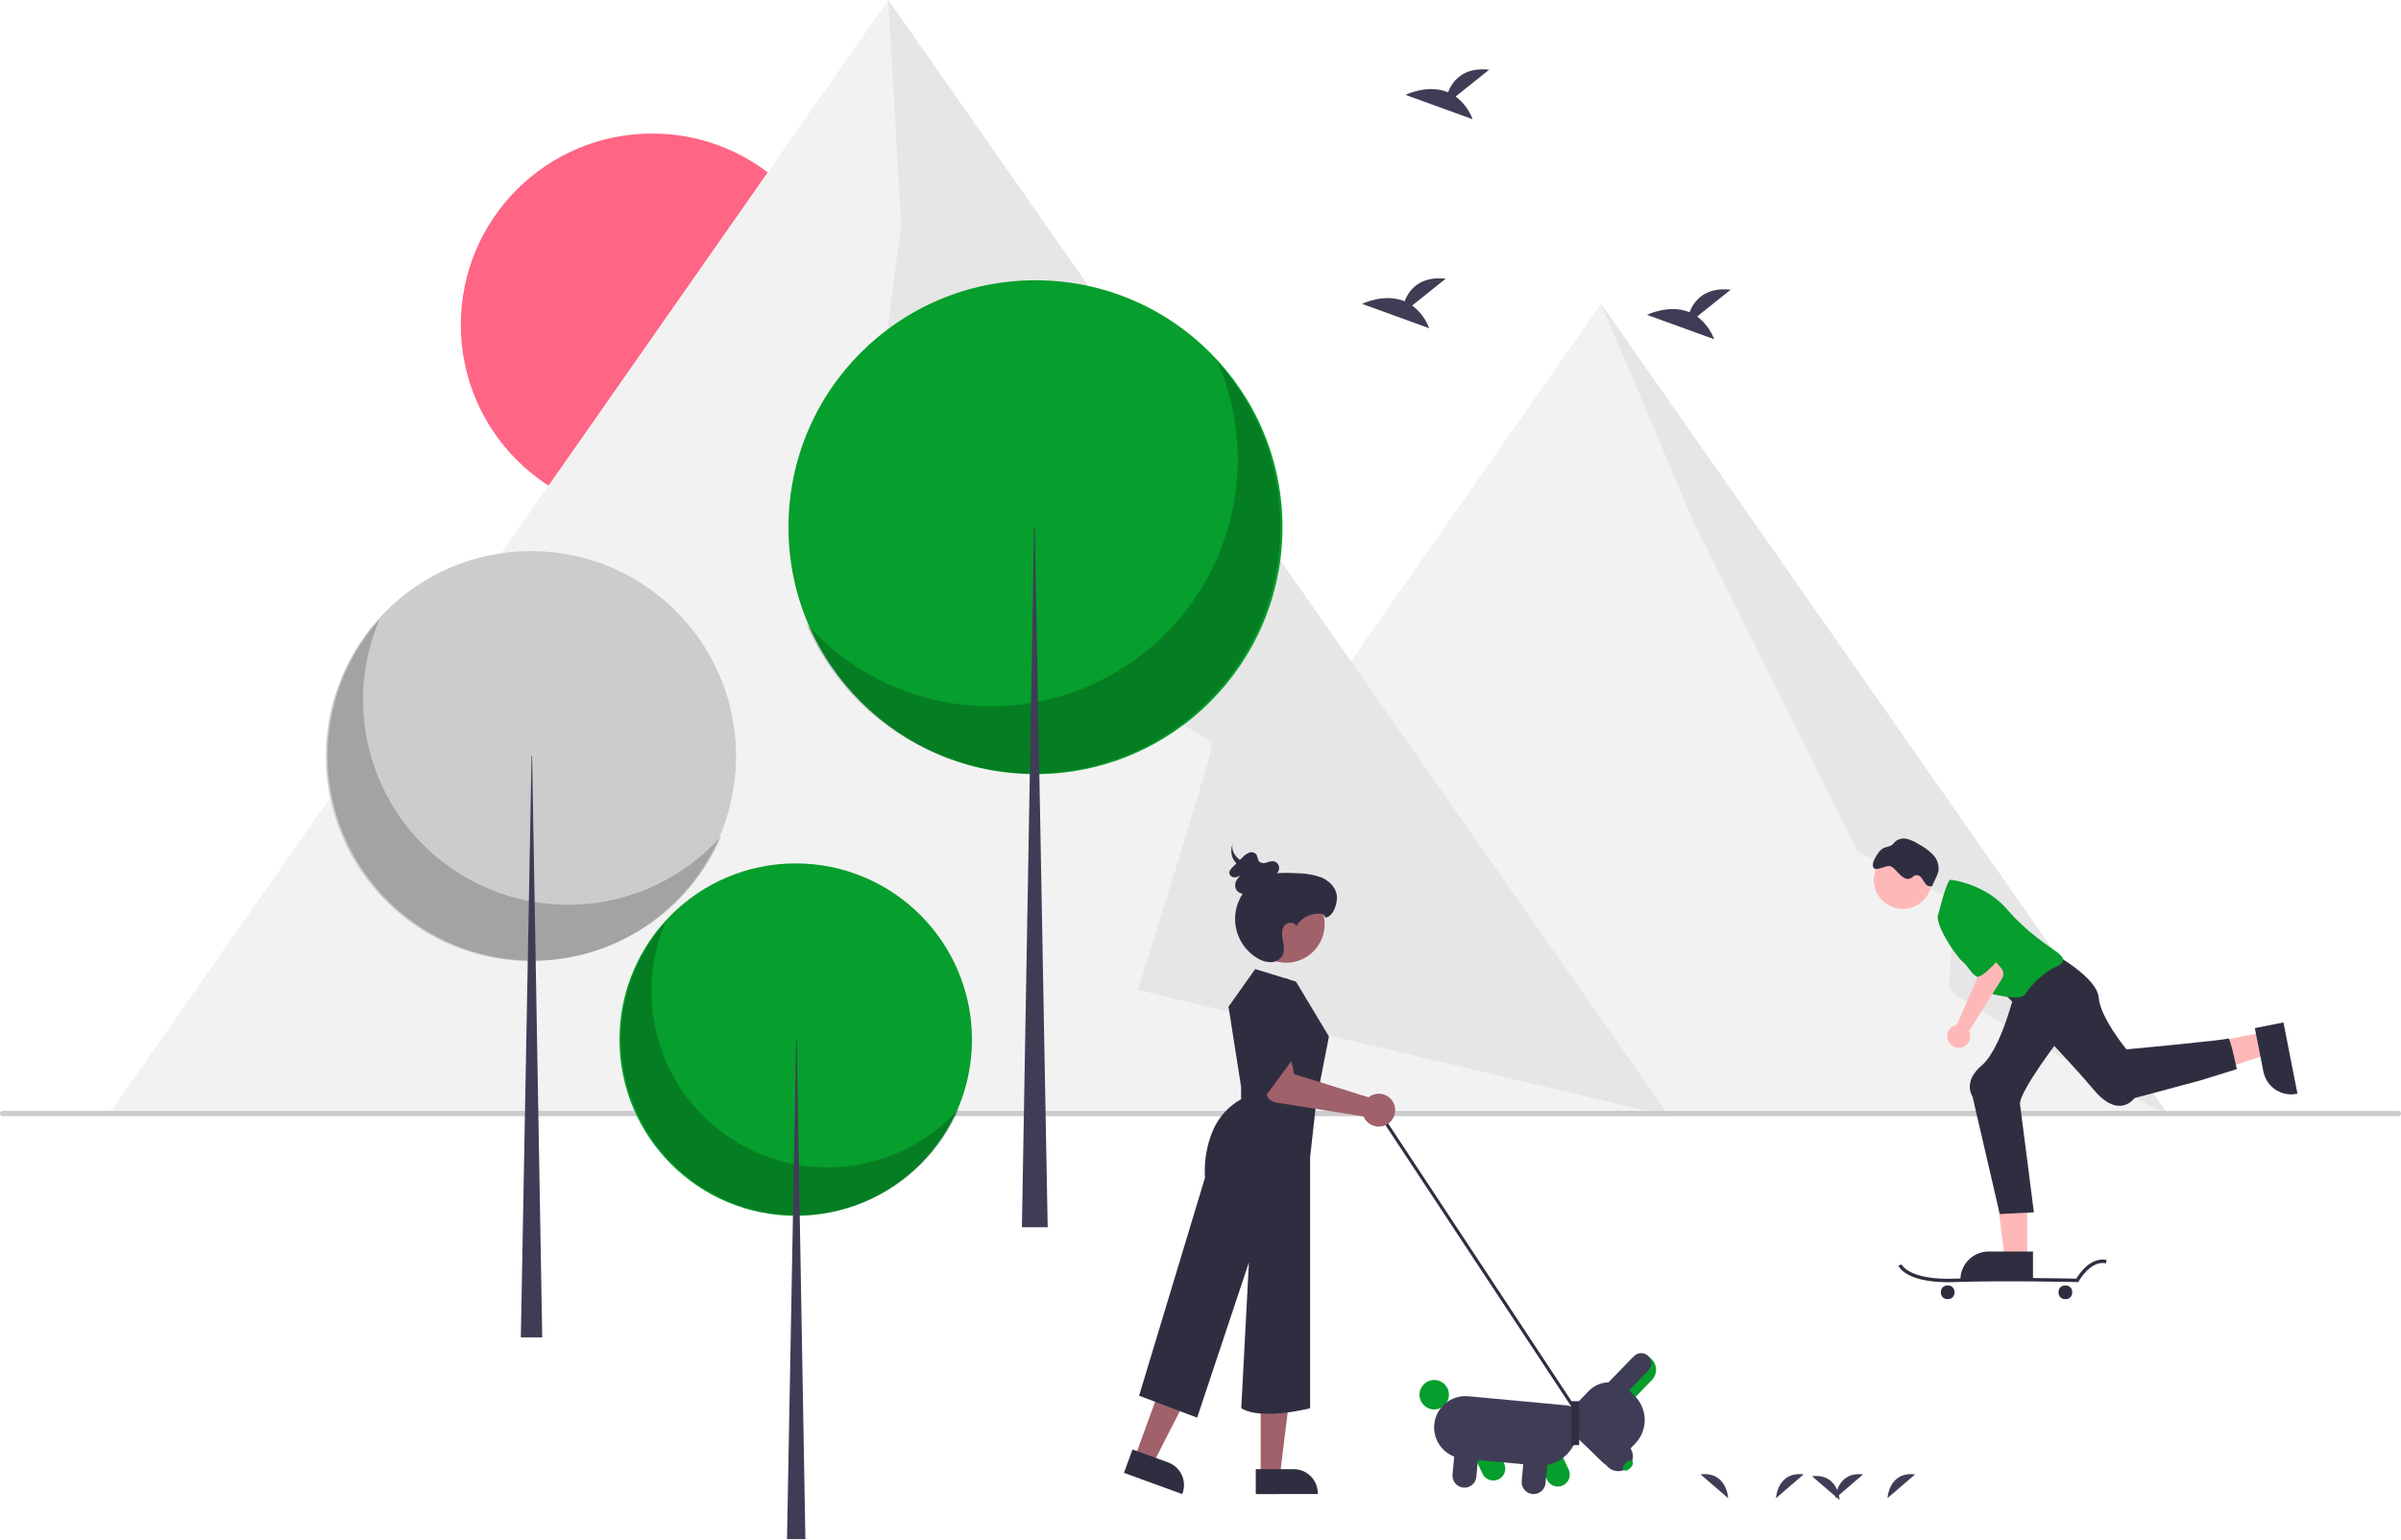
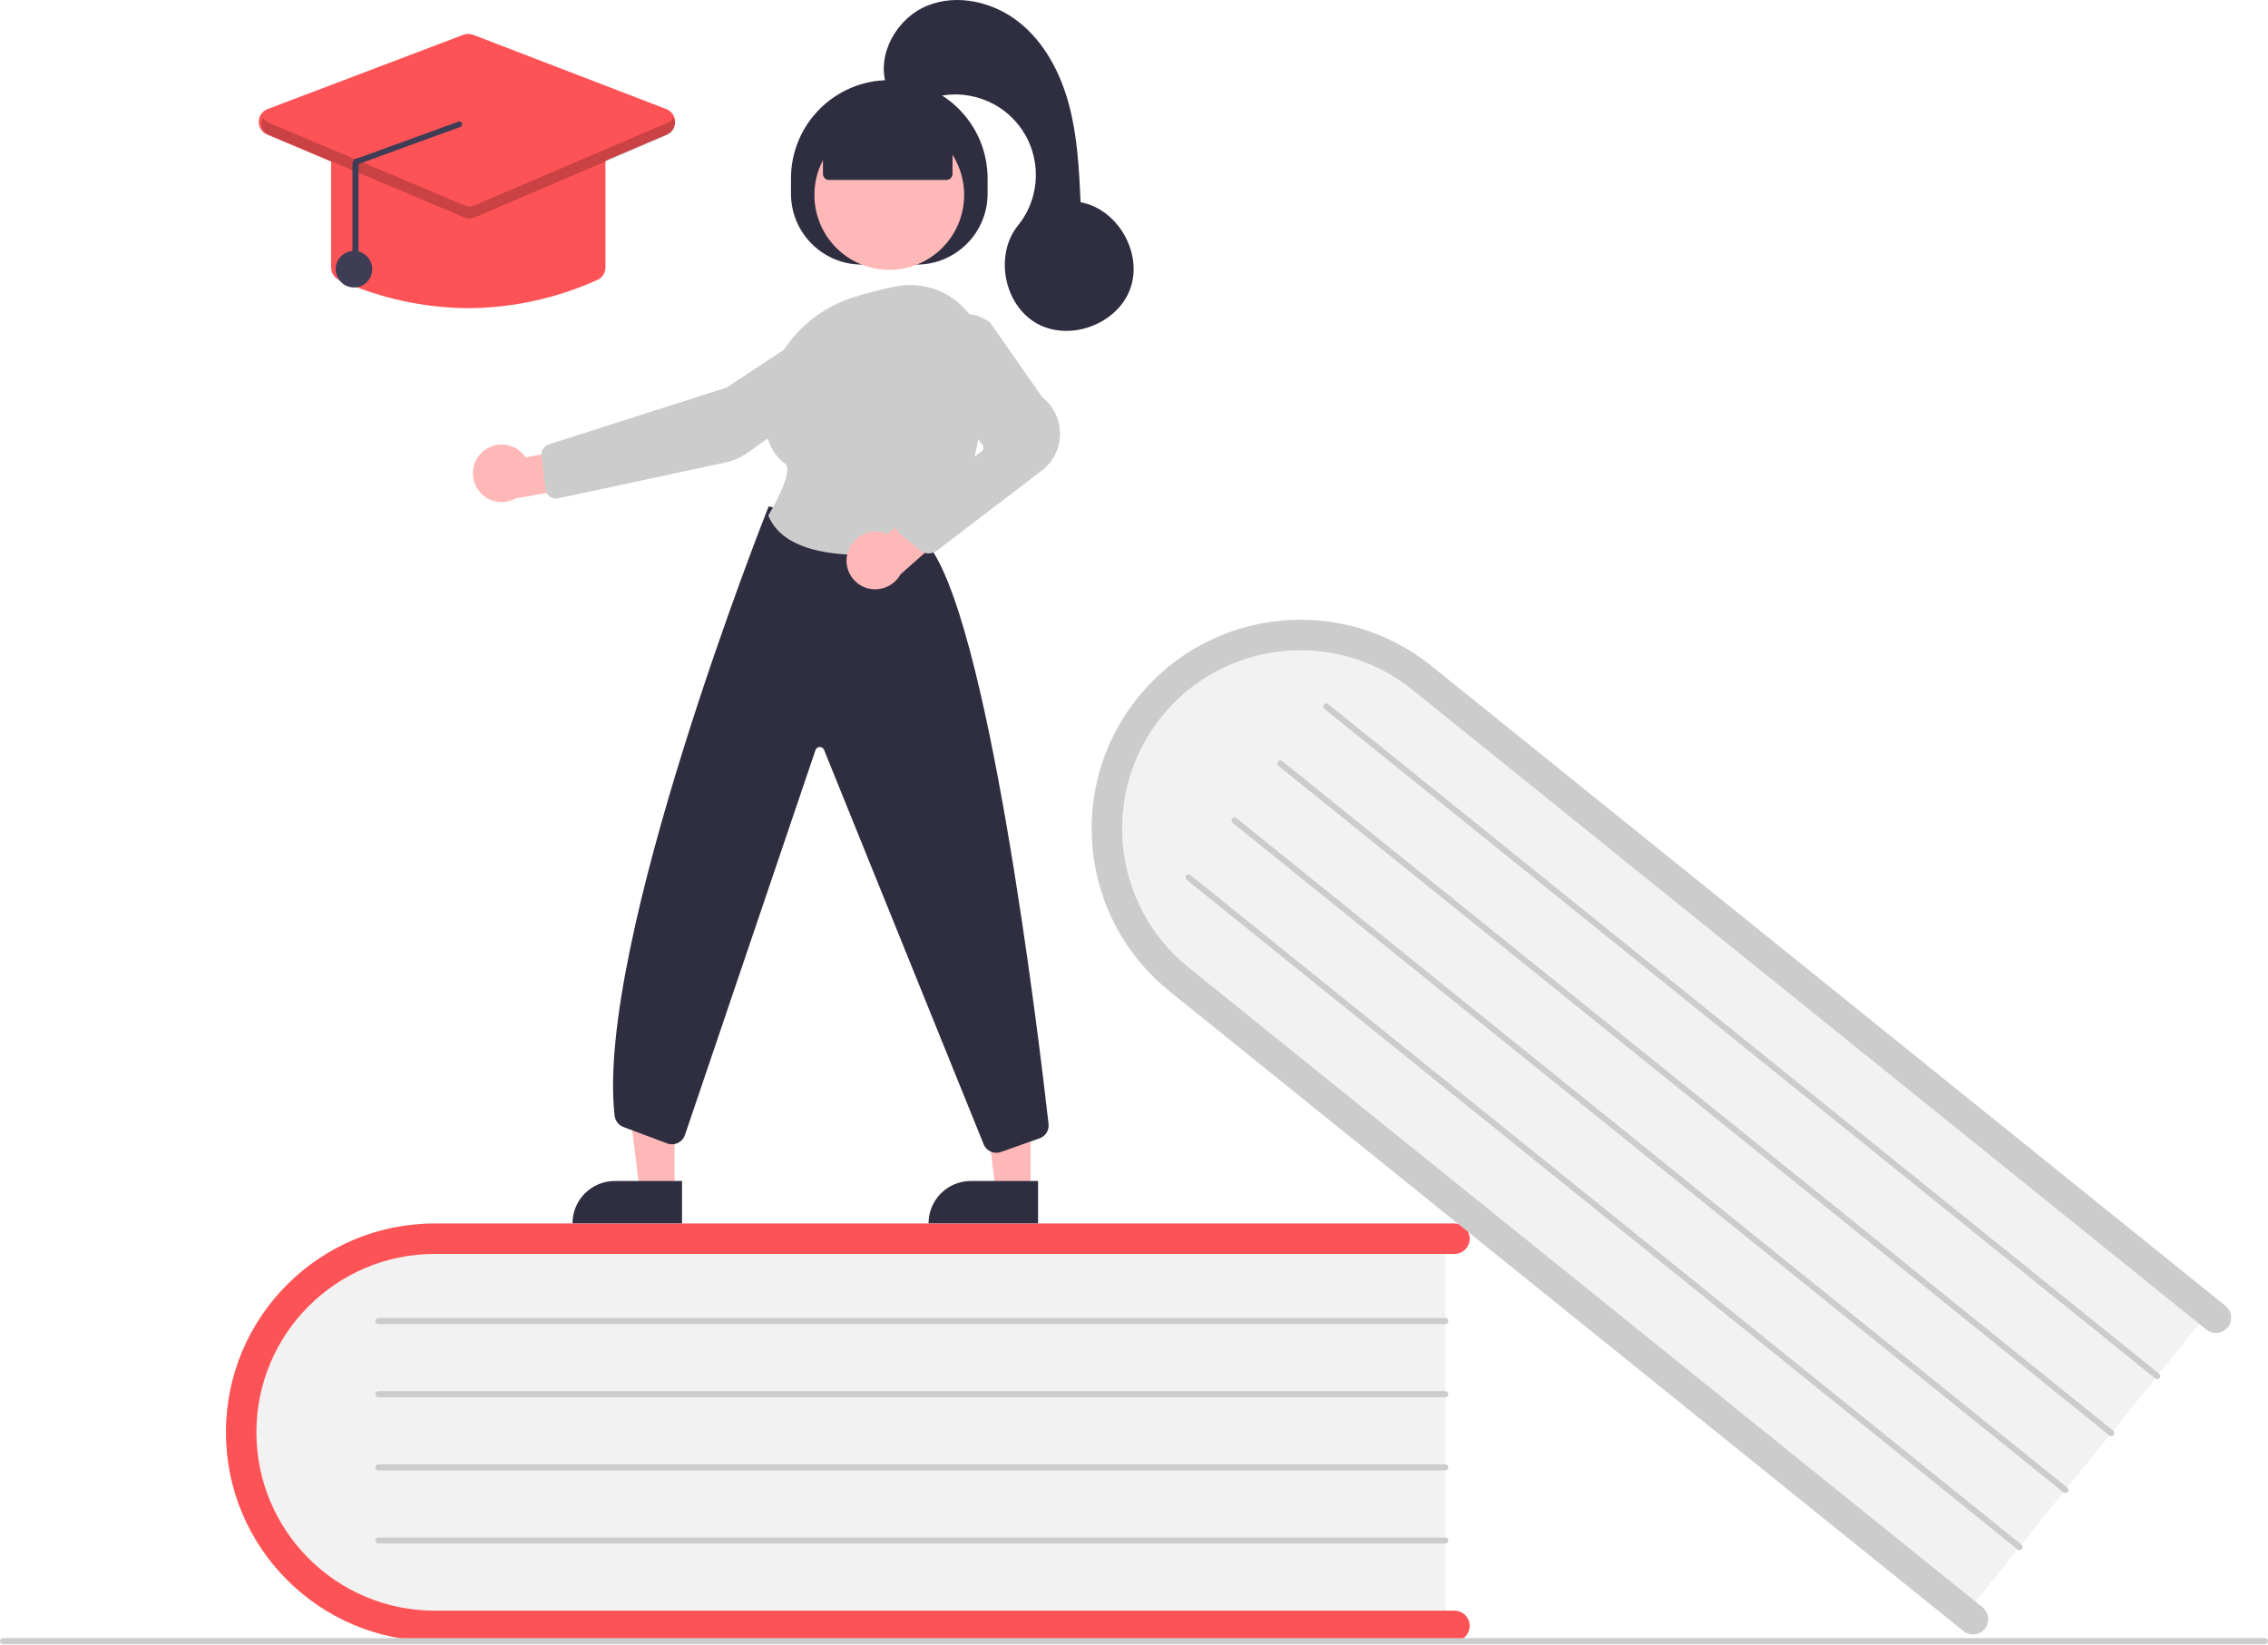
- <svg xmlns="http://www.w3.org/2000/svg" id="af1e465b-e5dc-47c7-a754-85264e3dba56" data-name="Layer 1" width="916" height="587.366" viewBox="0 0 916 587.366">
-   <circle cx="248.807" cy="123.96" r="73" fill="#ff6584" />
-   <polygon points="636.807 425.96 40.957 425.96 255.127 119.74 338.877 0 402.627 91.14 636.807 425.96" fill="#f2f2f2" />
-   <polygon points="610.779 115.96 393.956 425.96 827.602 425.96 610.779 115.96 393.956 425.96 827.602 425.96 610.779 115.96" fill="#f2f2f2" />
-   <path d="M480.877,156.317l4.93,85.96L469.516,365.972s134.567,70.848,134.929,74.076-28.346,94.065-28.346,94.065L778.807,582.277Z" transform="translate(-142 -156.317)" fill="#e6e6e6" />
-   <path d="M752.779,272.277l35.351,83.178L850.807,481.277l37.102,18.969s-2.433,29.463-2.268,33.247,83.96,48.784,83.96,48.784Z" transform="translate(-142 -156.317)" fill="#e6e6e6" />
-   <path d="M1057,582.277H143a1,1,0,0,1,0-2h914a1,1,0,0,1,0,2Z" transform="translate(-142 -156.317)" fill="#ccc" />
-   <circle cx="202.571" cy="288.553" r="78.237" fill="#ccc" />
-   <path d="M286.803,392.614a78.243,78.243,0,0,0,130.365,82.803,78.243,78.243,0,1,1-130.365-82.803Z" transform="translate(-142 -156.317)" opacity="0.2" style="isolation:isolate" />
-   <polygon points="202.785 288.553 203.001 288.553 206.869 510.366 198.702 510.366 202.785 288.553" fill="#3f3d56" />
-   <circle cx="303.571" cy="396.739" r="67.237" fill="#069e2c" />
-   <path d="M395.925,508.148A67.242,67.242,0,0,0,507.961,579.309a67.242,67.242,0,1,1-112.036-71.161Z" transform="translate(-142 -156.317)" opacity="0.2" style="isolation:isolate" />
-   <polygon points="303.755 396.739 303.94 396.739 307.265 587.366 300.246 587.366 303.755 396.739" fill="#3f3d56" />
-   <circle cx="395.042" cy="201.195" r="94.235" fill="#069e2c" />
-   <path d="M606.622,294.57a94.242,94.242,0,0,1-157.023,99.735,94.243,94.243,0,1,0,157.023-99.735Z" transform="translate(-142 -156.317)" opacity="0.2" style="isolation:isolate" />
-   <polygon points="394.783 201.195 394.524 201.195 389.864 468.366 399.702 468.366 394.783 201.195" fill="#3f3d56" />
-   <path d="M680.763,272.904,693.558,262.671c-9.94-1.097-14.024,4.324-15.695,8.615-7.765-3.224-16.219,1.001-16.219,1.001l25.6,9.294A19.372,19.372,0,0,0,680.763,272.904Z" transform="translate(-142 -156.317)" fill="#3f3d56" />
-   <path d="M697.346,193.146l12.795-10.233c-9.94-1.097-14.024,4.324-15.695,8.615-7.765-3.224-16.219,1.001-16.219,1.001l25.6,9.294A19.373,19.373,0,0,0,697.346,193.146Z" transform="translate(-142 -156.317)" fill="#3f3d56" />
-   <path d="M789.474,277.098l12.795-10.233c-9.94-1.097-14.024,4.324-15.695,8.615-7.765-3.224-16.219,1.001-16.219,1.001l25.6,9.294A19.372,19.372,0,0,0,789.474,277.098Z" transform="translate(-142 -156.317)" fill="#3f3d56" />
-   <path d="M819.562,728.051s.49-10.258,10.526-9.066" transform="translate(-142 -156.317)" fill="#3f3d56" />
-   <path d="M862.1,728.051s.49-10.258,10.526-9.066" transform="translate(-142 -156.317)" fill="#3f3d56" />
-   <path d="M842.249,728.051s.49-10.258,10.526-9.066" transform="translate(-142 -156.317)" fill="#3f3d56" />
-   <path d="M801.3,728.051s-.49-10.258-10.526-9.066" transform="translate(-142 -156.317)" fill="#3f3d56" />
-   <path d="M843.837,728.76s-.49-10.258-10.526-9.066" transform="translate(-142 -156.317)" fill="#3f3d56" />
-   <rect x="704.539" y="568.709" width="1.197" height="136.523" transform="matrix(0.8346, -0.55086, 0.55086, 0.8346, -376.2504, 337.4746)" fill="#2f2e41" />
-   <polygon points="480.961 563.067 488.299 563.066 491.79 534.76 480.959 534.761 480.961 563.067" fill="#a0616a" />
-   <path d="M621.089,716.988l14.452-.001h.001a9.211,9.211,0,0,1,9.21,9.21v.299l-23.663.001Z" transform="translate(-142 -156.317)" fill="#2f2e41" />
-   <polygon points="432.999 556.043 439.895 558.553 452.858 533.148 442.68 529.444 432.999 556.043" fill="#a0616a" />
-   <path d="M574.059,709.468l13.581,4.943.001 0A9.211,9.211,0,0,1,593.145,726.216l-.102.281-22.236-8.093Z" transform="translate(-142 -156.317)" fill="#2f2e41" />
-   <path d="M620.868,526.138l15.563,4.789,12.57,20.951-4.789,24.542-2.394,21.549v95.774s-18.419,4.789-26.269,0l2.925-55.669L598.721,697.334l-22.148-8.38,25.141-83.204a39.829,39.829,0,0,1,3.008-18.003A24.689,24.689,0,0,1,615.481,575.821v-4.789l-4.789-30.528Z" transform="translate(-142 -156.317)" fill="#2f2e41" />
-   <circle cx="490.665" cy="352.702" r="14.702" fill="#a0616a" />
-   <path d="M646.857,505.186A9.746,9.746,0,0,0,636.534,509.831c-.505-1.86-3.506-1.765-4.616-.189s-.865,3.705-.505,5.598.768,3.952-.106,5.67a5.254,5.254,0,0,1-4.593,2.612,9.771,9.771,0,0,1-5.216-1.66,17.436,17.436,0,0,1,4.315-31.605c3.633-1.046,7.491-.884,11.266-.674a26.809,26.809,0,0,1,9.025,1.58c2.827,1.196,5.341,3.576,5.862,6.602s-1.249,8.444-4.308,8.71" transform="translate(-142 -156.317)" fill="#2f2e41" />
-   <path d="M623.684,492.323a13.933,13.933,0,0,0,3.841-1.229,4.558,4.558,0,0,0,2.418-3.023,2.663,2.663,0,0,0-1.862-3.05,5.896,5.896,0,0,0-2.836.469,2.877,2.877,0,0,1-2.75-.266c-.791-.741-.602-2.082-1.278-2.925a2.532,2.532,0,0,0-2.835-.525,7.494,7.494,0,0,0-2.461,1.84l-3.623,3.589c-.705.698-1.468,1.565-1.289,2.517a2.111,2.111,0,0,0,2.437,1.389,6.422,6.422,0,0,0,2.769-1.411,7.161,7.161,0,0,0-2.641,2.922,3.558,3.558,0,0,0,.39,3.695c1.294,1.491,3.747,1.287,5.63.543a14.016,14.016,0,0,0,6.21-4.833" transform="translate(-142 -156.317)" fill="#2f2e41" />
-   <path d="M623.714,487.972c-3.318-.76-6.595-1.847-8.9-3.658s-3.453-4.47-2.145-6.704a6.813,6.813,0,0,0,.342,7.387,13.266,13.266,0,0,0,8.028,4.901,3.453,3.453,0,0,0,2.063-.006c.598-.266.617-1.049-.079-1.151" transform="translate(-142 -156.317)" fill="#2f2e41" />
-   <path d="M664.917,574.517a6.301,6.301,0,0,0-.819.56l-28.339-8.84-1.594-7.033-10.929,1.018,1.611,12.726a4.789,4.789,0,0,0,3.999,4.128l33.354,5.303a6.283,6.283,0,1,0,2.716-7.862Z" transform="translate(-142 -156.317)" fill="#a0616a" />
-   <path d="M622.065,536.314s2.56-7.316,10.259-6.651,3.509,29.996,3.509,29.996L620.868,580.011Z" transform="translate(-142 -156.317)" fill="#2f2e41" />
-   <path d="M707.577,718.705l-5.352-11.454,8.272-3.866,5.352,11.454,0,0a4.565,4.565,0,0,1-8.272,3.866Z" transform="translate(-142 -156.317)" fill="#069e2c" />
-   <circle cx="547.16" cy="532.259" r="5.619" fill="#069e2c" />
-   <path d="M732.193,720.994,726.84,709.54l8.272-3.866,5.352,11.454a4.565,4.565,0,0,1-8.272,3.866Z" transform="translate(-142 -156.317)" fill="#069e2c" />
-   <path d="M689.175,699.947a11.954,11.954,0,0,1,12.994-10.784l37.636,3.499a5.053,5.053,0,0,1,4.558,5.492l-.398,4.283a14.549,14.549,0,0,1-15.816,13.125l-28.19-2.621A11.954,11.954,0,0,1,689.175,699.947Z" transform="translate(-142 -156.317)" fill="#3f3d56" />
-   <path d="M696.152,719.056l1.17-12.588,9.092.845L705.244,719.901a4.565,4.565,0,0,1-9.092-.845Z" transform="translate(-142 -156.317)" fill="#3f3d56" />
-   <path d="M722.534,721.509l1.17-12.588,9.092.845-1.17,12.588a4.565,4.565,0,0,1-9.092-.845Z" transform="translate(-142 -156.317)" fill="#3f3d56" />
-   <path d="M764.154,675.143a5.619,5.619,0,1,1,8.073,7.818l-10.261,10.596-8.073-7.818Z" transform="translate(-142 -156.317)" fill="#069e2c" />
-   <path d="M739.904,695.64l8.22-8.488a10.834,10.834,0,0,1,15.303-.245l2.13,2.063a12.918,12.918,0,0,1,.293,18.245l-6.773,6.994a4.056,4.056,0,0,1-5.729.092L739.996,701.369A4.056,4.056,0,0,1,739.904,695.64Z" transform="translate(-142 -156.317)" fill="#3f3d56" />
-   <path d="M765.376,673.881a3.863,3.863,0,1,1,5.55,5.375l-11.483,11.857-5.55-5.375Z" transform="translate(-142 -156.317)" fill="#3f3d56" />
-   <path d="M748.641,693.929l14.632,14.17a5.619,5.619,0,0,1-7.818,8.073l-14.632-14.17Z" transform="translate(-142 -156.317)" fill="#3f3d56" />
-   <ellipse cx="763.093" cy="715.606" rx="2.371" ry="1.317" transform="translate(-423.8321 609.63) rotate(-45.9188)" fill="#069e2c" />
-   <rect x="741.483" y="691.049" width="2.993" height="16.76" transform="translate(1343.96 1242.541) rotate(-180)" fill="#2f2e41" />
-   <polygon points="773.406 480.41 764.82 480.41 760.736 447.293 773.408 447.293 773.406 480.41" fill="#ffb8b8" />
-   <path d="M917.596,645.05l-27.685-.001v-.35a10.776,10.776,0,0,1,10.776-10.775h.001l16.909.001Z" transform="translate(-142 -156.317)" fill="#2f2e41" />
-   <polygon points="863.41 393.957 865.068 402.381 833.364 412.786 830.916 400.353 863.41 393.957" fill="#ffb8b8" />
-   <path d="M1013.153,546.517,1018.5,573.681l-.344.068a10.776,10.776,0,0,1-12.654-8.491l-0-.001-3.266-16.59Z" transform="translate(-142 -156.317)" fill="#2f2e41" />
-   <path d="M906.225,535.032s24.726,25.377,34.487,37.089,15.617,3.253,15.617,3.253l24.952-6.685,14.089-4.376s-2.603-12.363-3.253-11.712-38.849,4.183-38.849,4.183-9.953-11.991-10.604-19.8-17.569-16.918-17.569-16.918Z" transform="translate(-142 -156.317)" fill="#2f2e41" />
-   <path d="M910.78,534.381s-5.206,22.124-12.696,28.484-3.571,11.859-3.571,11.859l10.411,44.898,13.014-.651s-4.638-36.623-5.289-41.178,15.7-25.844,15.7-25.844Z" transform="translate(-142 -156.317)" fill="#2f2e41" />
-   <circle cx="725.921" cy="335.806" r="11.062" fill="#ffb8b8" />
-   <path d="M891.91,523.97c1.952,0,7.808,11.062,7.808,11.062s13.014,3.904,14.966.651,7.158-8.459,11.712-10.411,2.603-3.904,0-5.856-11.062-7.158-18.87-16.267S887.355,492.086,886.054,492.086s-4.555,13.014-4.555,13.014C879.547,509.004,889.958,523.97,891.91,523.97Z" transform="translate(-142 -156.317)" fill="#069e2c" />
-   <path d="M863.432,486.976c2.26,1.053,4.892,6.569,8.066,4.168a7.91,7.91,0,0,1,.852-.691,2.22,2.22,0,0,1,2.575.736c.645.719,1.024,1.639,1.642,2.381a2.34,2.34,0,0,0,2.536.927l1.516-3.292a11.114,11.114,0,0,0,.901-2.443,7.524,7.524,0,0,0-2.086-6.287,22.256,22.256,0,0,0-5.519-4.041,14.957,14.957,0,0,0-4.382-1.963,5.062,5.062,0,0,0-4.519,1.035,12.647,12.647,0,0,1-1.328,1.368,11.716,11.716,0,0,1-2.709.916c-1.746.669-2.766,2.446-3.647,4.096a5.481,5.481,0,0,0-.829,2.388C856.418,490.141,861.41,486.034,863.432,486.976Z" transform="translate(-142 -156.317)" fill="#2f2e41" />
-   <path d="M887.682,645.589c17.991-.641,46.525-.006,46.812.001l.398.008.189-.35c.044-.081,4.409-8.023,10.362-6.828l.255-1.276c-6.196-1.241-10.584,5.48-11.562,7.137-3.491-.074-29.616-.595-46.5.009-17.395.622-20.171-5.394-20.198-5.455l-1.205.491c.108.27,2.72,6.311,18.936,6.311Q886.373,645.635,887.682,645.589Z" transform="translate(-142 -156.317)" fill="#2f2e41" />
-   <rect x="740.453" y="490.574" width="5.206" height="5.206" rx="2.412" fill="#2f2e41" />
-   <path d="M787.762,490.574h.383a2.412,2.412,0,0,1,2.412,2.412v.383a2.412,2.412,0,0,1-2.412,2.412h-.382a2.412,2.412,0,0,1-2.412-2.412v-.382a2.412,2.412,0,0,1,2.412-2.412Z" fill="#2f2e41" />
-   <path d="M887.824,547.617a4.412,4.412,0,0,1,.673-.173l8.4-19.017-2.974-4.082L899.497,519.051l5.967,6.715a3.354,3.354,0,0,1,.333,4.011l-12.577,20.032a4.4,4.4,0,1,1-5.397-2.191Z" transform="translate(-142 -156.317)" fill="#ffb8b8" />
-   <path d="M906.225,520.066c0,.651-7.808,9.76-10.019,8.89s-2.995-3.684-6.328-6.589-6.427-18.568-6.427-18.568S906.225,519.415,906.225,520.066Z" transform="translate(-142 -156.317)" fill="#069e2c" />
+ <svg xmlns="http://www.w3.org/2000/svg" data-name="Layer 1" width="744" height="539.286" viewBox="0 0 744 539.286">
+   <path d="M702.114,584.643v130H376.415c-37.109,0-67.301-29.16-67.301-65s30.192-65,67.301-65Z" transform="translate(-228 -180.357)" fill="#f2f2f2" />
+   <path d="M710.114,713.643a5.002,5.002,0,0,1-5,5h-334.5a68.5,68.5,0,1,1,0-137h334.5a5,5,0,0,1,0,10h-334.5a58.5,58.5,0,1,0,0,117h334.5A5.002,5.002,0,0,1,710.114,713.643Z" transform="translate(-228 -180.357)" fill="#fe5356" />
+   <path d="M702.114,614.643h-350a1,1,0,1,1,0-2h350a1,1,0,0,1,0,2Z" transform="translate(-228 -180.357)" fill="#ccc" />
+   <path d="M702.114,638.643h-350a1,1,0,1,1,0-2h350a1,1,0,0,1,0,2Z" transform="translate(-228 -180.357)" fill="#ccc" />
+   <path d="M702.114,662.643h-350a1,1,0,1,1,0-2h350a1,1,0,0,1,0,2Z" transform="translate(-228 -180.357)" fill="#ccc" />
+   <path d="M702.114,686.643h-350a1,1,0,1,1,0-2h350a1,1,0,0,1,0,2Z" transform="translate(-228 -180.357)" fill="#ccc" />
+   <path d="M953.832,609.114,872.267,710.342,618.652,505.992c-28.896-23.283-34.111-64.932-11.624-92.84s64.292-31.671,93.189-8.388Z" transform="translate(-228 -180.357)" fill="#f2f2f2" />
+   <path d="M879.124,714.583a5.002,5.002,0,0,1-7.031.756L611.625,505.467a68.5,68.5,0,0,1,85.957-106.679L958.05,608.66a5,5,0,1,1-6.274,7.787L691.307,406.575a58.5,58.5,0,1,0-73.408,91.106L878.367,707.553A5.002,5.002,0,0,1,879.124,714.583Z" transform="translate(-228 -180.357)" fill="#ccc" />
+   <path d="M935.009,632.474,662.471,412.877a1,1,0,1,1,1.255-1.557L936.264,630.917a1,1,0,1,1-1.255,1.557Z" transform="translate(-228 -180.357)" fill="#ccc" />
+   <path d="M919.951,651.163,647.413,431.565a1,1,0,0,1,1.255-1.557L921.206,649.605a1,1,0,1,1-1.255,1.557Z" transform="translate(-228 -180.357)" fill="#ccc" />
+   <path d="M904.893,669.851,632.355,450.254a1,1,0,0,1,1.255-1.557L906.148,668.294a1,1,0,1,1-1.255,1.557Z" transform="translate(-228 -180.357)" fill="#ccc" />
+   <path d="M889.835,688.539,617.297,468.942a1,1,0,1,1,1.255-1.557L891.089,686.982a1,1,0,1,1-1.255,1.557Z" transform="translate(-228 -180.357)" fill="#ccc" />
+   <path d="M971,719.643H229a1,1,0,0,1,0-2H971a1,1,0,0,1,0,2Z" transform="translate(-228 -180.357)" fill="#ccc" />
+   <polygon points="338.081 390.622 326.649 390.621 321.212 346.525 338.085 346.527 338.081 390.622" fill="#ffb8b8" />
+   <path d="M318.482,387.355h22.048a0,0,0,0,1,0,0v13.882a0,0,0,0,1,0,0H304.6a0,0,0,0,1,0,0v0A13.882,13.882,0,0,1,318.482,387.355Z" fill="#2f2e41" />
+   <polygon points="221.286 390.622 209.854 390.621 204.417 346.525 221.29 346.527 221.286 390.622" fill="#ffb8b8" />
+   <path d="M201.688,387.355h22.048a0,0,0,0,1,0,0v13.882a0,0,0,0,1,0,0H187.806a0,0,0,0,1,0,0v0A13.882,13.882,0,0,1,201.688,387.355Z" fill="#2f2e41" />
+   <path d="M487.471,243.89v-5a32.25,32.25,0,0,1,32.25-32.25h0a32.25,32.25,0,0,1,32.25,32.25v5a23.25,23.25,0,0,1-23.25,23.25h-18A23.25,23.25,0,0,1,487.471,243.89Z" transform="translate(-228 -180.357)" fill="#2f2e41" />
+   <circle cx="291.721" cy="63.942" r="24.561" fill="#ffb8b8" />
+   <path d="M634.488,376.475" transform="translate(-228 -180.357)" fill="#ffb8b8" />
+   <path d="M386.125,328.713A9.377,9.377,0,0,1,400.405,330.39l21.055-3.983,5.541,12.205-29.812,5.207a9.428,9.428,0,0,1-11.064-15.106Z" transform="translate(-228 -180.357)" fill="#ffb8b8" />
+   <path d="M500.573,284.328l.275.417L466.322,307.49l-58.258,18.603a3.508,3.508,0,0,0-2.412,3.738l1.271,10.947a3.501,3.501,0,0,0,4.21,3.018l54.83-11.753a19.806,19.806,0,0,0,7.371-3.245L512.122,301.201a10.02,10.02,0,0,0,4.158-8.947,9.975,9.975,0,0,0-15.433-7.508Z" transform="translate(-228 -180.357)" fill="#ccc" />
+   <path d="M554.853,558.466a4.518,4.518,0,0,1-4.138-2.701l-52.41-129.501a1.5,1.5,0,0,0-2.809.158L452.739,552.495a4.501,4.501,0,0,1-5.882,2.891l-14.338-5.377a4.489,4.489,0,0,1-2.897-3.705c-6.45-56.192,49.8-198.03,50.369-199.456l.157-.395,51.277,11.343.107.116c20.458,22.318,37.273,163.082,40.437,191.074a4.479,4.479,0,0,1-2.971,4.747l-12.656,4.476A4.457,4.457,0,0,1,554.853,558.466Z" transform="translate(-228 -180.357)" fill="#2f2e41" />
+   <path d="M510.673,362.363c-12.424,0-26.274-2.477-30.538-12.701l-.098-.235.133-.218c3.365-5.521,7.813-14.94,5.422-16.709-4.709-3.482-6.994-9.21-6.792-17.025.44-16.966,12-32.029,28.766-37.482h0A127.642,127.642,0,0,1,521.829,274.321a24.281,24.281,0,0,1,20.133,4.972,24.526,24.526,0,0,1,9.096,18.871c.176,18.131-2.615,43.383-16.912,60.72a4.448,4.448,0,0,1-2.633,1.531A122.223,122.223,0,0,1,510.673,362.363Z" transform="translate(-228 -180.357)" fill="#ccc" />
+   <path d="M506.051,361.684a9.556,9.556,0,0,1,11.678-6.664,9.407,9.407,0,0,1,1.448.536l15.987-14.549,11.118,7.49-22.862,20.231a9.539,9.539,0,0,1-10.813,4.587A9.394,9.394,0,0,1,506.051,361.684Z" transform="translate(-228 -180.357)" fill="#ffb8b8" />
+   <path d="M532.632,361.869a4.488,4.488,0,0,1-2.845-1.015l-6.304-5.152a4.5,4.5,0,0,1,.109-7.055l26.442-20.28a1.503,1.503,0,0,0,.283-2.095L533.996,304.696a13.285,13.285,0,0,1,.887-17.114h0a13.248,13.248,0,0,1,17.888-1.431l.103.109,17.042,24.402a15.193,15.193,0,0,1-.36,24.186l-34.246,26.139A4.507,4.507,0,0,1,532.632,361.869Z" transform="translate(-228 -180.357)" fill="#ccc" />
+   <path d="M497.965,237.39V225.204l21.756-9.5,20.744,9.5v12.186a2,2,0,0,1-2,2h-38.5A2,2,0,0,1,497.965,237.39Z" transform="translate(-228 -180.357)" fill="#2f2e41" />
+   <path d="M518.722,208.257c-3.199-10.239,3.519-21.972,13.451-26.025s21.813-1.22,30.194,5.476,13.58,16.724,16.335,27.091,3.278,21.177,3.787,31.891c12.202,2.241,20.503,16.714,16.276,28.378s-19.873,17.459-30.678,11.362-13.935-22.485-6.136-32.134a26.374,26.374,0,0,0-30.688-40.91C525.248,215.902,517.702,209.368,518.722,208.257Z" transform="translate(-228 -180.357)" fill="#2f2e41" />
+   <path d="M381.614,281.44a104.449,104.449,0,0,1-42.348-9.275,4.473,4.473,0,0,1-2.652-4.104V231.643a4.505,4.505,0,0,1,4.5-4.5h81a4.505,4.505,0,0,1,4.5,4.5v36.418a4.473,4.473,0,0,1-2.652,4.104h0A104.449,104.449,0,0,1,381.614,281.44Z" transform="translate(-228 -180.357)" fill="#fe5356" />
+   <path d="M381.603,251.937a4.505,4.505,0,0,1-1.749-.352l-64.232-27.1a4.5,4.5,0,0,1,.153-8.353L380.008,191.765a4.484,4.484,0,0,1,3.211.007l63.372,24.368a4.5,4.5,0,0,1,.154,8.338L383.373,251.577A4.507,4.507,0,0,1,381.603,251.937Z" transform="translate(-228 -180.357)" fill="#fe5356" />
+   <circle cx="116.114" cy="88.286" r="6" fill="#3f3d56" />
+   <path d="M446.965,220.631,383.592,247.73a4,4,0,0,1-3.127.008l-64.232-27.099a3.925,3.925,0,0,1-1.913-1.681,3.997,3.997,0,0,0,1.913,5.681l64.232,27.099a4,4,0,0,0,3.127-.008l63.373-27.099a3.997,3.997,0,0,0,1.895-5.673A3.927,3.927,0,0,1,446.965,220.631Z" transform="translate(-228 -180.357)" opacity="0.2" />
+   <path d="M344.618,268.62a1,1,0,0,0,1-1V234.158l32.981-12.015a1,1,0,0,0,.03-2l-32.981,12.015a1.962,1.962,0,0,0-1.433.575,1.986,1.986,0,0,0-.596,1.425v33.461A1,1,0,0,0,344.618,268.62Z" transform="translate(-228 -180.357)" fill="#3f3d56" />
</svg>
